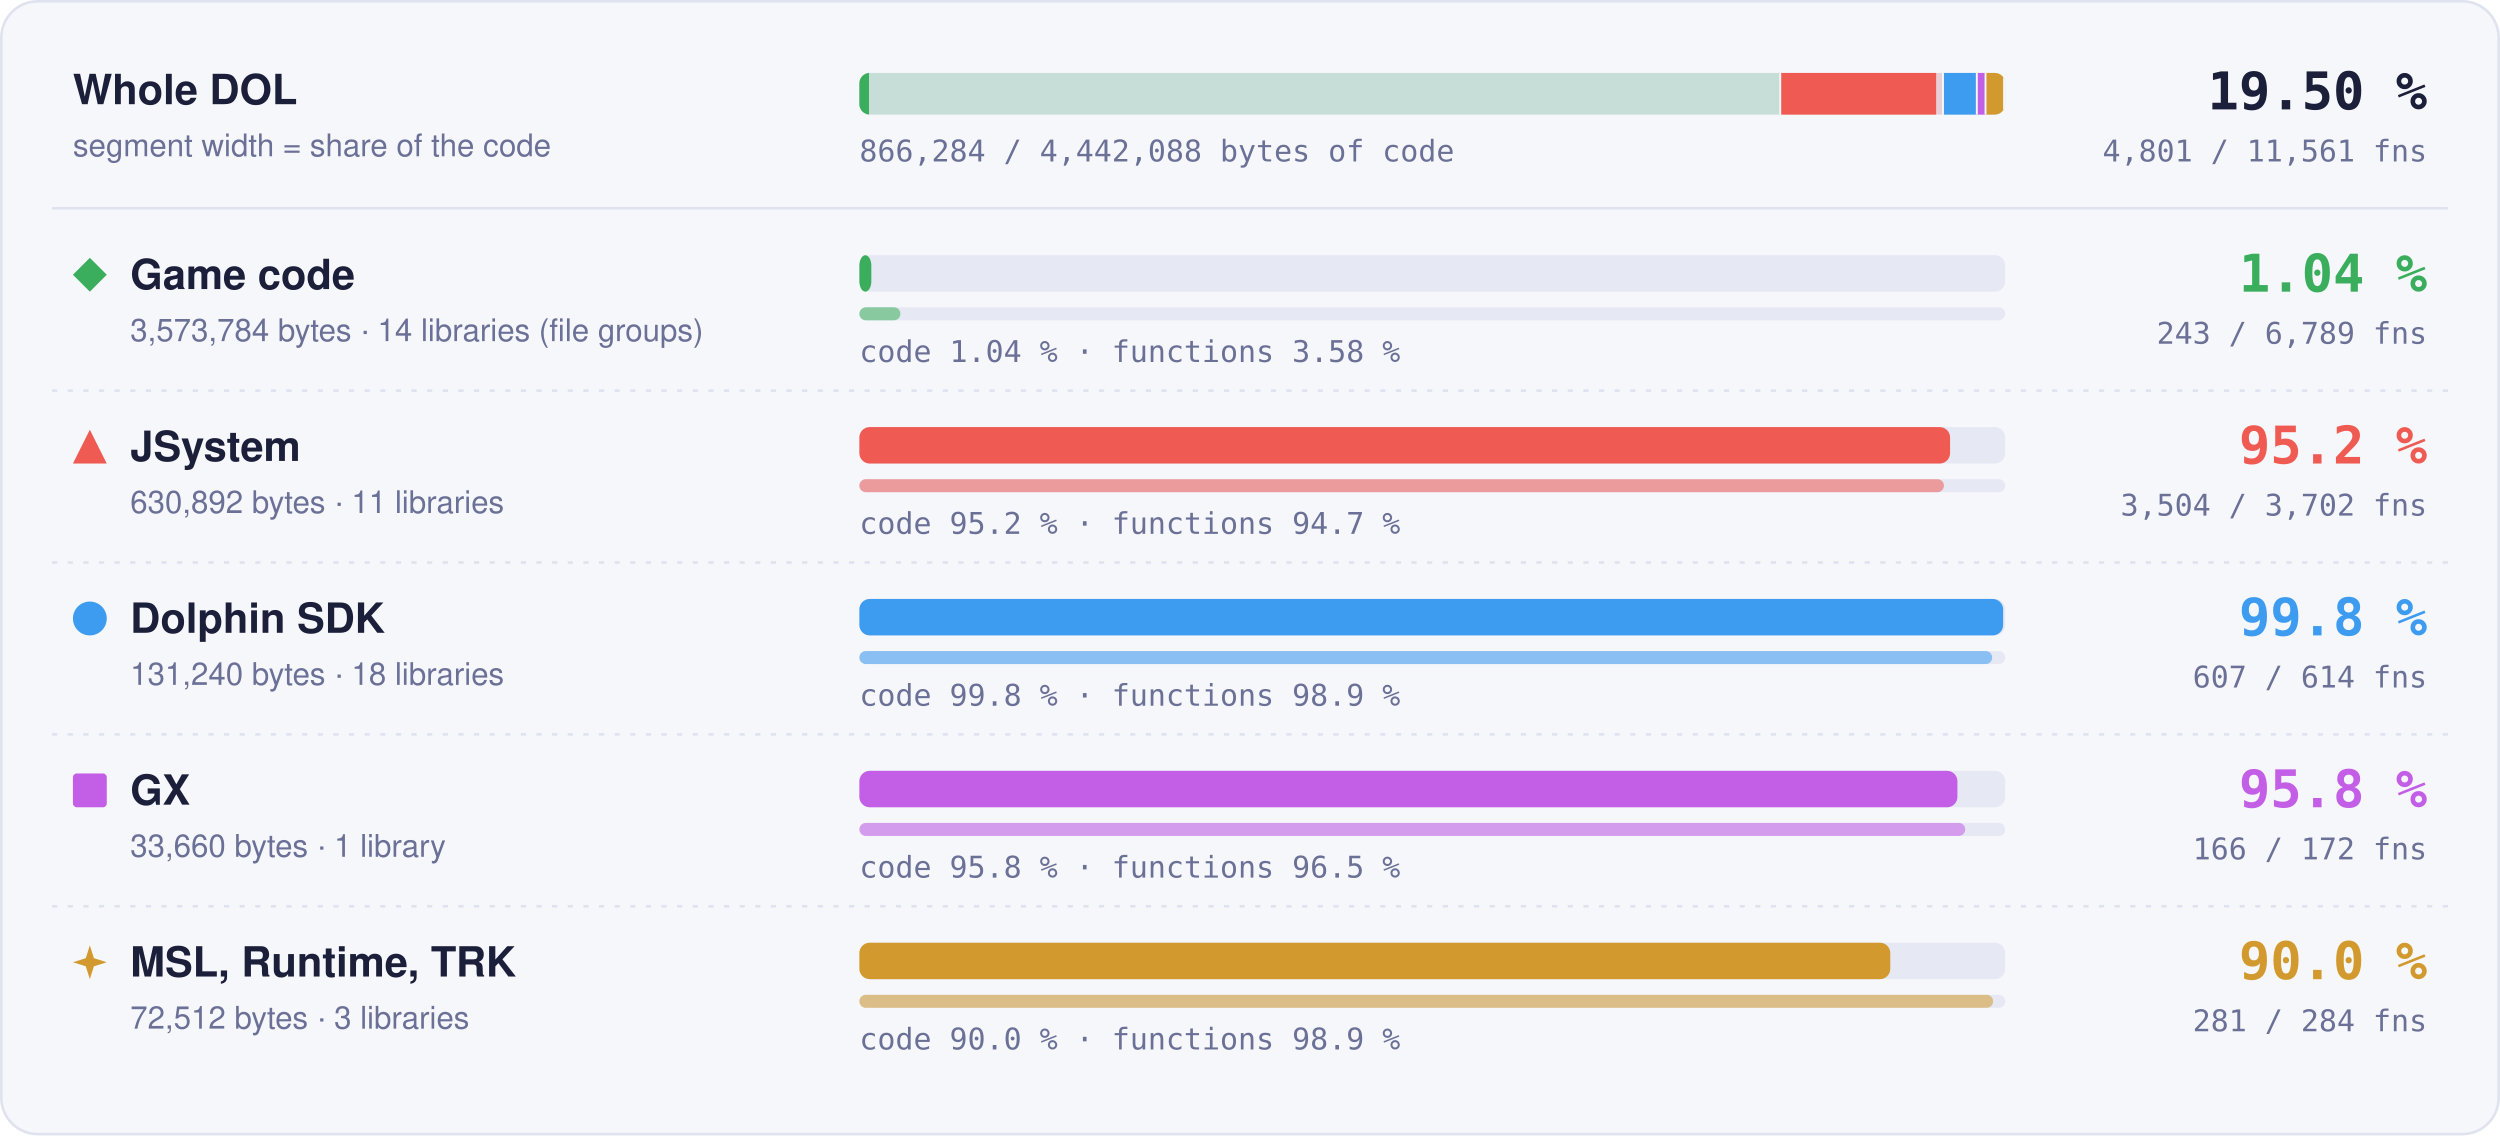
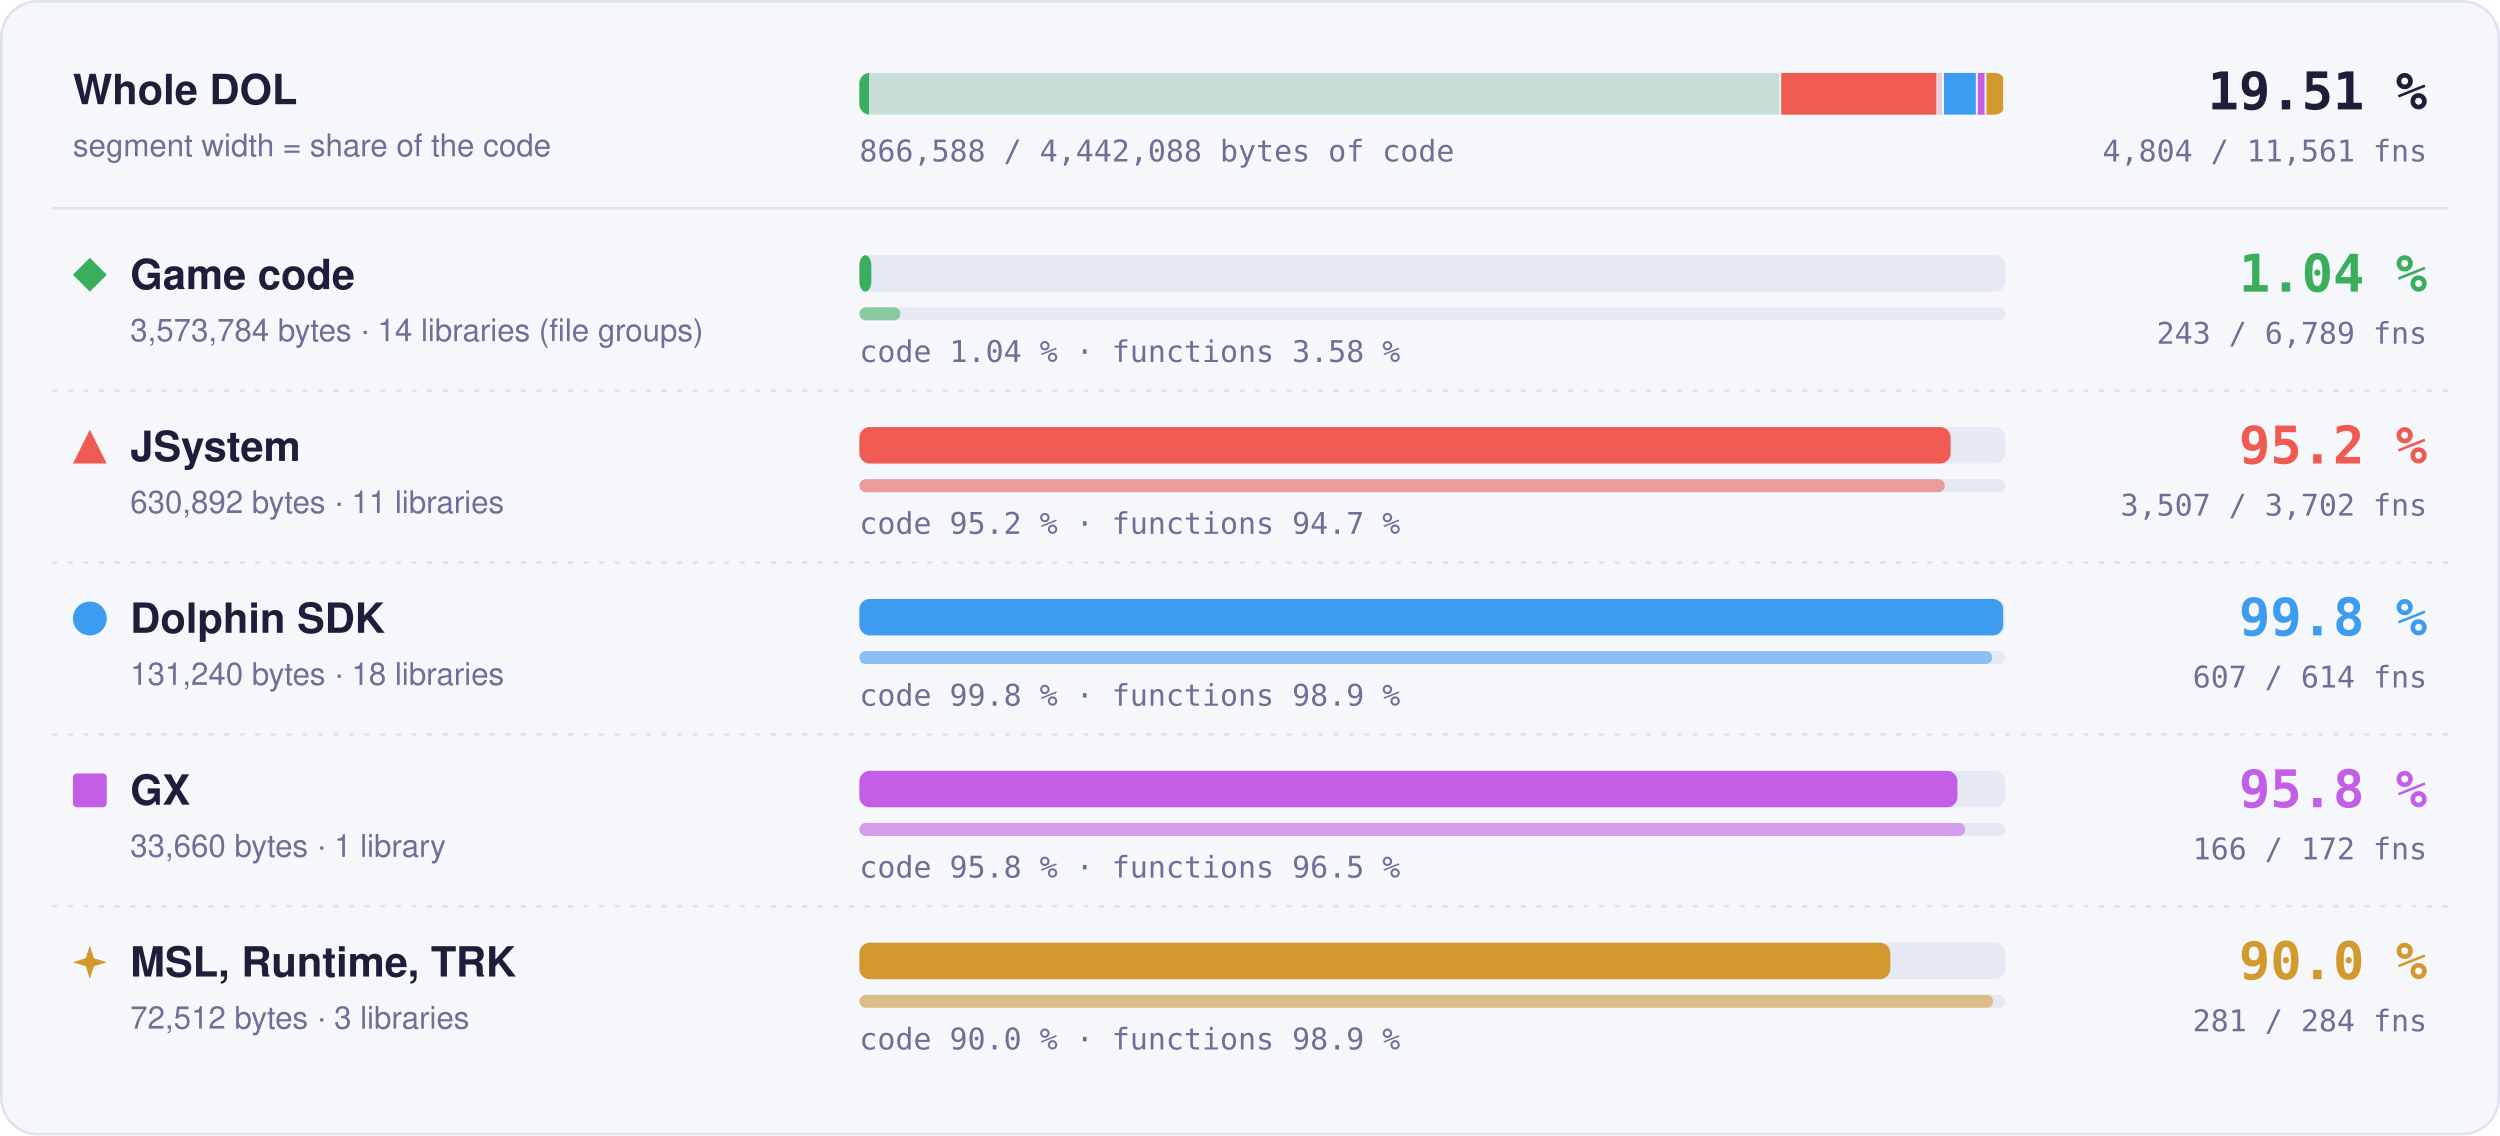
- <svg xmlns="http://www.w3.org/2000/svg" width="960" height="436" viewBox="0 0 960 436" role="img" aria-label="Matched code and functions per region: Game code 1.04 % of code, 243 of 6789 functions; JSystem 95.2 % of code, 3504 of 3702 functions; Dolphin SDK 99.8 % of code, 607 of 614 functions; GX 95.8 % of code, 166 of 172 functions; MSL, Runtime, TRK 90.0 % of code, 281 of 284 functions">
+ <svg xmlns="http://www.w3.org/2000/svg" width="960" height="436" viewBox="0 0 960 436" role="img" aria-label="Matched code and functions per region: Game code 1.04 % of code, 243 of 6789 functions; JSystem 95.2 % of code, 3507 of 3702 functions; Dolphin SDK 99.8 % of code, 607 of 614 functions; GX 95.8 % of code, 166 of 172 functions; MSL, Runtime, TRK 90.0 % of code, 281 of 284 functions">
  <style>text { font-family: -apple-system, BlinkMacSystemFont, 'Segoe UI', Helvetica, Arial, sans-serif; } .mono { font-family: ui-monospace, SFMono-Regular, 'SF Mono', Menlo, Consolas, monospace; } .grow { transform-box: fill-box; transform-origin: 0 50%; animation: grow 1.4s cubic-bezier(.2,.8,.2,1) both; } @keyframes grow { from { transform: scaleX(0); } } @media (prefers-reduced-motion: reduce) { * { animation: none !important; } }</style>
  <rect x="0.5" y="0.5" width="959" height="435" rx="14" fill="#f6f7fb" stroke="#dfe2ef" />
  <text x="28" y="40" font-size="16" font-weight="700" fill="#1b1f3a">Whole DOL</text>
  <text x="28" y="60" font-size="12" fill="#6b7096">segment width = share of the code</text>
  <rect x="330" y="28" width="440" height="16" rx="4" fill="#e6e8f3" />
  <clipPath id="wb">
    <rect x="330" y="28" width="440" height="16" rx="4" />
  </clipPath>
  <g clip-path="url(#wb)">
    <rect x="330.00" y="28" width="353.99" height="16" fill="#3aae5c" fill-opacity="0.18" />
    <rect class="grow" x="330.00" y="28" width="3.69" height="16" fill="#3aae5c" />
    <rect x="683.24" y="28" width="1.5" height="16" fill="#f6f7fb" />
    <rect x="683.99" y="28" width="62.49" height="16" fill="#ef5b52" fill-opacity="0.18" />
-     <rect class="grow" x="683.99" y="28" width="59.48" height="16" fill="#ef5b52" />
+     <rect class="grow" x="683.99" y="28" width="59.51" height="16" fill="#ef5b52" />
    <rect x="745.73" y="28" width="1.5" height="16" fill="#f6f7fb" />
    <rect x="746.48" y="28" width="13.00" height="16" fill="#3d9cf0" fill-opacity="0.18" />
    <rect class="grow" x="746.48" y="28" width="12.98" height="16" fill="#3d9cf0" />
    <rect x="758.73" y="28" width="1.5" height="16" fill="#f6f7fb" />
    <rect x="759.48" y="28" width="3.33" height="16" fill="#c35ee6" fill-opacity="0.18" />
    <rect class="grow" x="759.48" y="28" width="3.20" height="16" fill="#c35ee6" />
    <rect x="762.07" y="28" width="1.5" height="16" fill="#f6f7fb" />
    <rect x="762.82" y="28" width="7.18" height="16" fill="#d29a2e" fill-opacity="0.18" />
    <rect class="grow" x="762.82" y="28" width="6.46" height="16" fill="#d29a2e" />
    <rect x="769.25" y="28" width="1.5" height="16" fill="#f6f7fb" />
  </g>
-   <text x="932" y="42" text-anchor="end" class="mono" font-size="20" font-weight="700" fill="#1b1f3a">19.50 %</text>
-   <text x="932" y="62" text-anchor="end" class="mono" font-size="11.5" fill="#6b7096">4,801 / 11,561 fns</text>
-   <text x="330" y="62" class="mono" font-size="11.5" fill="#6b7096">866,284 / 4,442,088 bytes of code</text>
+   <text x="932" y="42" text-anchor="end" class="mono" font-size="20" font-weight="700" fill="#1b1f3a">19.51 %</text>
+   <text x="932" y="62" text-anchor="end" class="mono" font-size="11.5" fill="#6b7096">4,804 / 11,561 fns</text>
+   <text x="330" y="62" class="mono" font-size="11.5" fill="#6b7096">866,588 / 4,442,088 bytes of code</text>
  <line x1="20" x2="940" y1="80" y2="80" stroke="#dfe2ef" />
  <g fill="#3aae5c">
    <path d="M34.5 99L41 105.5L34.5 112L28 105.5Z" />
  </g>
  <text x="50" y="111" font-size="16" font-weight="700" fill="#1b1f3a">Game code</text>
  <text x="50" y="131" font-size="12" fill="#6b7096">3,573,784 bytes · 14 libraries (file groups)</text>
  <rect x="330" y="98" width="440" height="14" rx="4" fill="#e6e8f3" />
  <rect class="grow" style="animation-delay:0.0s" x="330" y="98" width="4.59" height="14" rx="4" fill="#3aae5c" />
  <rect x="330" y="118" width="440" height="5" rx="2.5" fill="#e6e8f3" />
  <rect class="grow" style="animation-delay:0.2s" x="330" y="118" width="15.75" height="5" rx="2.5" fill="#3aae5c" fill-opacity="0.55" />
  <text x="330" y="139" class="mono" font-size="11.5" fill="#6b7096">code 1.04 % · functions 3.58 %</text>
  <text x="932" y="112" text-anchor="end" class="mono" font-size="20" font-weight="700" fill="#3aae5c">1.04 %</text>
  <text x="932" y="132" text-anchor="end" class="mono" font-size="11.5" fill="#6b7096">243 / 6,789 fns</text>
  <line x1="20" x2="940" y1="150" y2="150" stroke="#dfe2ef" stroke-dasharray="2 4" />
  <g fill="#ef5b52">
    <path d="M34.5 165L41 178L28 178Z" />
  </g>
  <text x="50" y="177" font-size="16" font-weight="700" fill="#1b1f3a">JSystem</text>
  <text x="50" y="197" font-size="12" fill="#6b7096">630,892 bytes · 11 libraries</text>
  <rect x="330" y="164" width="440" height="14" rx="4" fill="#e6e8f3" />
-   <rect class="grow" style="animation-delay:0.1s" x="330" y="164" width="418.83" height="14" rx="4" fill="#ef5b52" />
+   <rect class="grow" style="animation-delay:0.1s" x="330" y="164" width="419.04" height="14" rx="4" fill="#ef5b52" />
  <rect x="330" y="184" width="440" height="5" rx="2.5" fill="#e6e8f3" />
-   <rect class="grow" style="animation-delay:0.3s" x="330" y="184" width="416.47" height="5" rx="2.5" fill="#ef5b52" fill-opacity="0.55" />
+   <rect class="grow" style="animation-delay:0.3s" x="330" y="184" width="416.82" height="5" rx="2.5" fill="#ef5b52" fill-opacity="0.55" />
  <text x="330" y="205" class="mono" font-size="11.5" fill="#6b7096">code 95.2 % · functions 94.7 %</text>
  <text x="932" y="178" text-anchor="end" class="mono" font-size="20" font-weight="700" fill="#ef5b52">95.2 %</text>
-   <text x="932" y="198" text-anchor="end" class="mono" font-size="11.5" fill="#6b7096">3,504 / 3,702 fns</text>
+   <text x="932" y="198" text-anchor="end" class="mono" font-size="11.5" fill="#6b7096">3,507 / 3,702 fns</text>
  <line x1="20" x2="940" y1="216" y2="216" stroke="#dfe2ef" stroke-dasharray="2 4" />
  <g fill="#3d9cf0">
    <circle cx="34.5" cy="237.5" r="6.5" />
  </g>
  <text x="50" y="243" font-size="16" font-weight="700" fill="#1b1f3a">Dolphin SDK</text>
  <text x="50" y="263" font-size="12" fill="#6b7096">131,240 bytes · 18 libraries</text>
  <rect x="330" y="230" width="440" height="14" rx="4" fill="#e6e8f3" />
  <rect class="grow" style="animation-delay:0.2s" x="330" y="230" width="439.20" height="14" rx="4" fill="#3d9cf0" />
  <rect x="330" y="250" width="440" height="5" rx="2.5" fill="#e6e8f3" />
  <rect class="grow" style="animation-delay:0.4s" x="330" y="250" width="434.98" height="5" rx="2.5" fill="#3d9cf0" fill-opacity="0.55" />
  <text x="330" y="271" class="mono" font-size="11.5" fill="#6b7096">code 99.8 % · functions 98.9 %</text>
  <text x="932" y="244" text-anchor="end" class="mono" font-size="20" font-weight="700" fill="#3d9cf0">99.8 %</text>
  <text x="932" y="264" text-anchor="end" class="mono" font-size="11.5" fill="#6b7096">607 / 614 fns</text>
  <line x1="20" x2="940" y1="282" y2="282" stroke="#dfe2ef" stroke-dasharray="2 4" />
  <g fill="#c35ee6">
    <rect x="28" y="297" width="13" height="13" rx="1.5" />
  </g>
  <text x="50" y="309" font-size="16" font-weight="700" fill="#1b1f3a">GX</text>
  <text x="50" y="329" font-size="12" fill="#6b7096">33,660 bytes · 1 library</text>
  <rect x="330" y="296" width="440" height="14" rx="4" fill="#e6e8f3" />
  <rect class="grow" style="animation-delay:0.3s" x="330" y="296" width="421.65" height="14" rx="4" fill="#c35ee6" />
  <rect x="330" y="316" width="440" height="5" rx="2.5" fill="#e6e8f3" />
  <rect class="grow" style="animation-delay:0.5s" x="330" y="316" width="424.65" height="5" rx="2.5" fill="#c35ee6" fill-opacity="0.55" />
  <text x="330" y="337" class="mono" font-size="11.5" fill="#6b7096">code 95.8 % · functions 96.5 %</text>
  <text x="932" y="310" text-anchor="end" class="mono" font-size="20" font-weight="700" fill="#c35ee6">95.8 %</text>
  <text x="932" y="330" text-anchor="end" class="mono" font-size="11.5" fill="#6b7096">166 / 172 fns</text>
  <line x1="20" x2="940" y1="348" y2="348" stroke="#dfe2ef" stroke-dasharray="2 4" />
  <g fill="#d29a2e">
    <path d="M34.5 363L36.06 367.94L41 369.5L36.06 371.06L34.5 376L32.94 371.06L28 369.5L32.94 367.94Z" />
  </g>
  <text x="50" y="375" font-size="16" font-weight="700" fill="#1b1f3a">MSL, Runtime, TRK</text>
  <text x="50" y="395" font-size="12" fill="#6b7096">72,512 bytes · 3 libraries</text>
  <rect x="330" y="362" width="440" height="14" rx="4" fill="#e6e8f3" />
  <rect class="grow" style="animation-delay:0.4s" x="330" y="362" width="395.87" height="14" rx="4" fill="#d29a2e" />
  <rect x="330" y="382" width="440" height="5" rx="2.5" fill="#e6e8f3" />
  <rect class="grow" style="animation-delay:0.6s" x="330" y="382" width="435.35" height="5" rx="2.5" fill="#d29a2e" fill-opacity="0.55" />
  <text x="330" y="403" class="mono" font-size="11.5" fill="#6b7096">code 90.0 % · functions 98.9 %</text>
  <text x="932" y="376" text-anchor="end" class="mono" font-size="20" font-weight="700" fill="#d29a2e">90.0 %</text>
  <text x="932" y="396" text-anchor="end" class="mono" font-size="11.5" fill="#6b7096">281 / 284 fns</text>
</svg>
